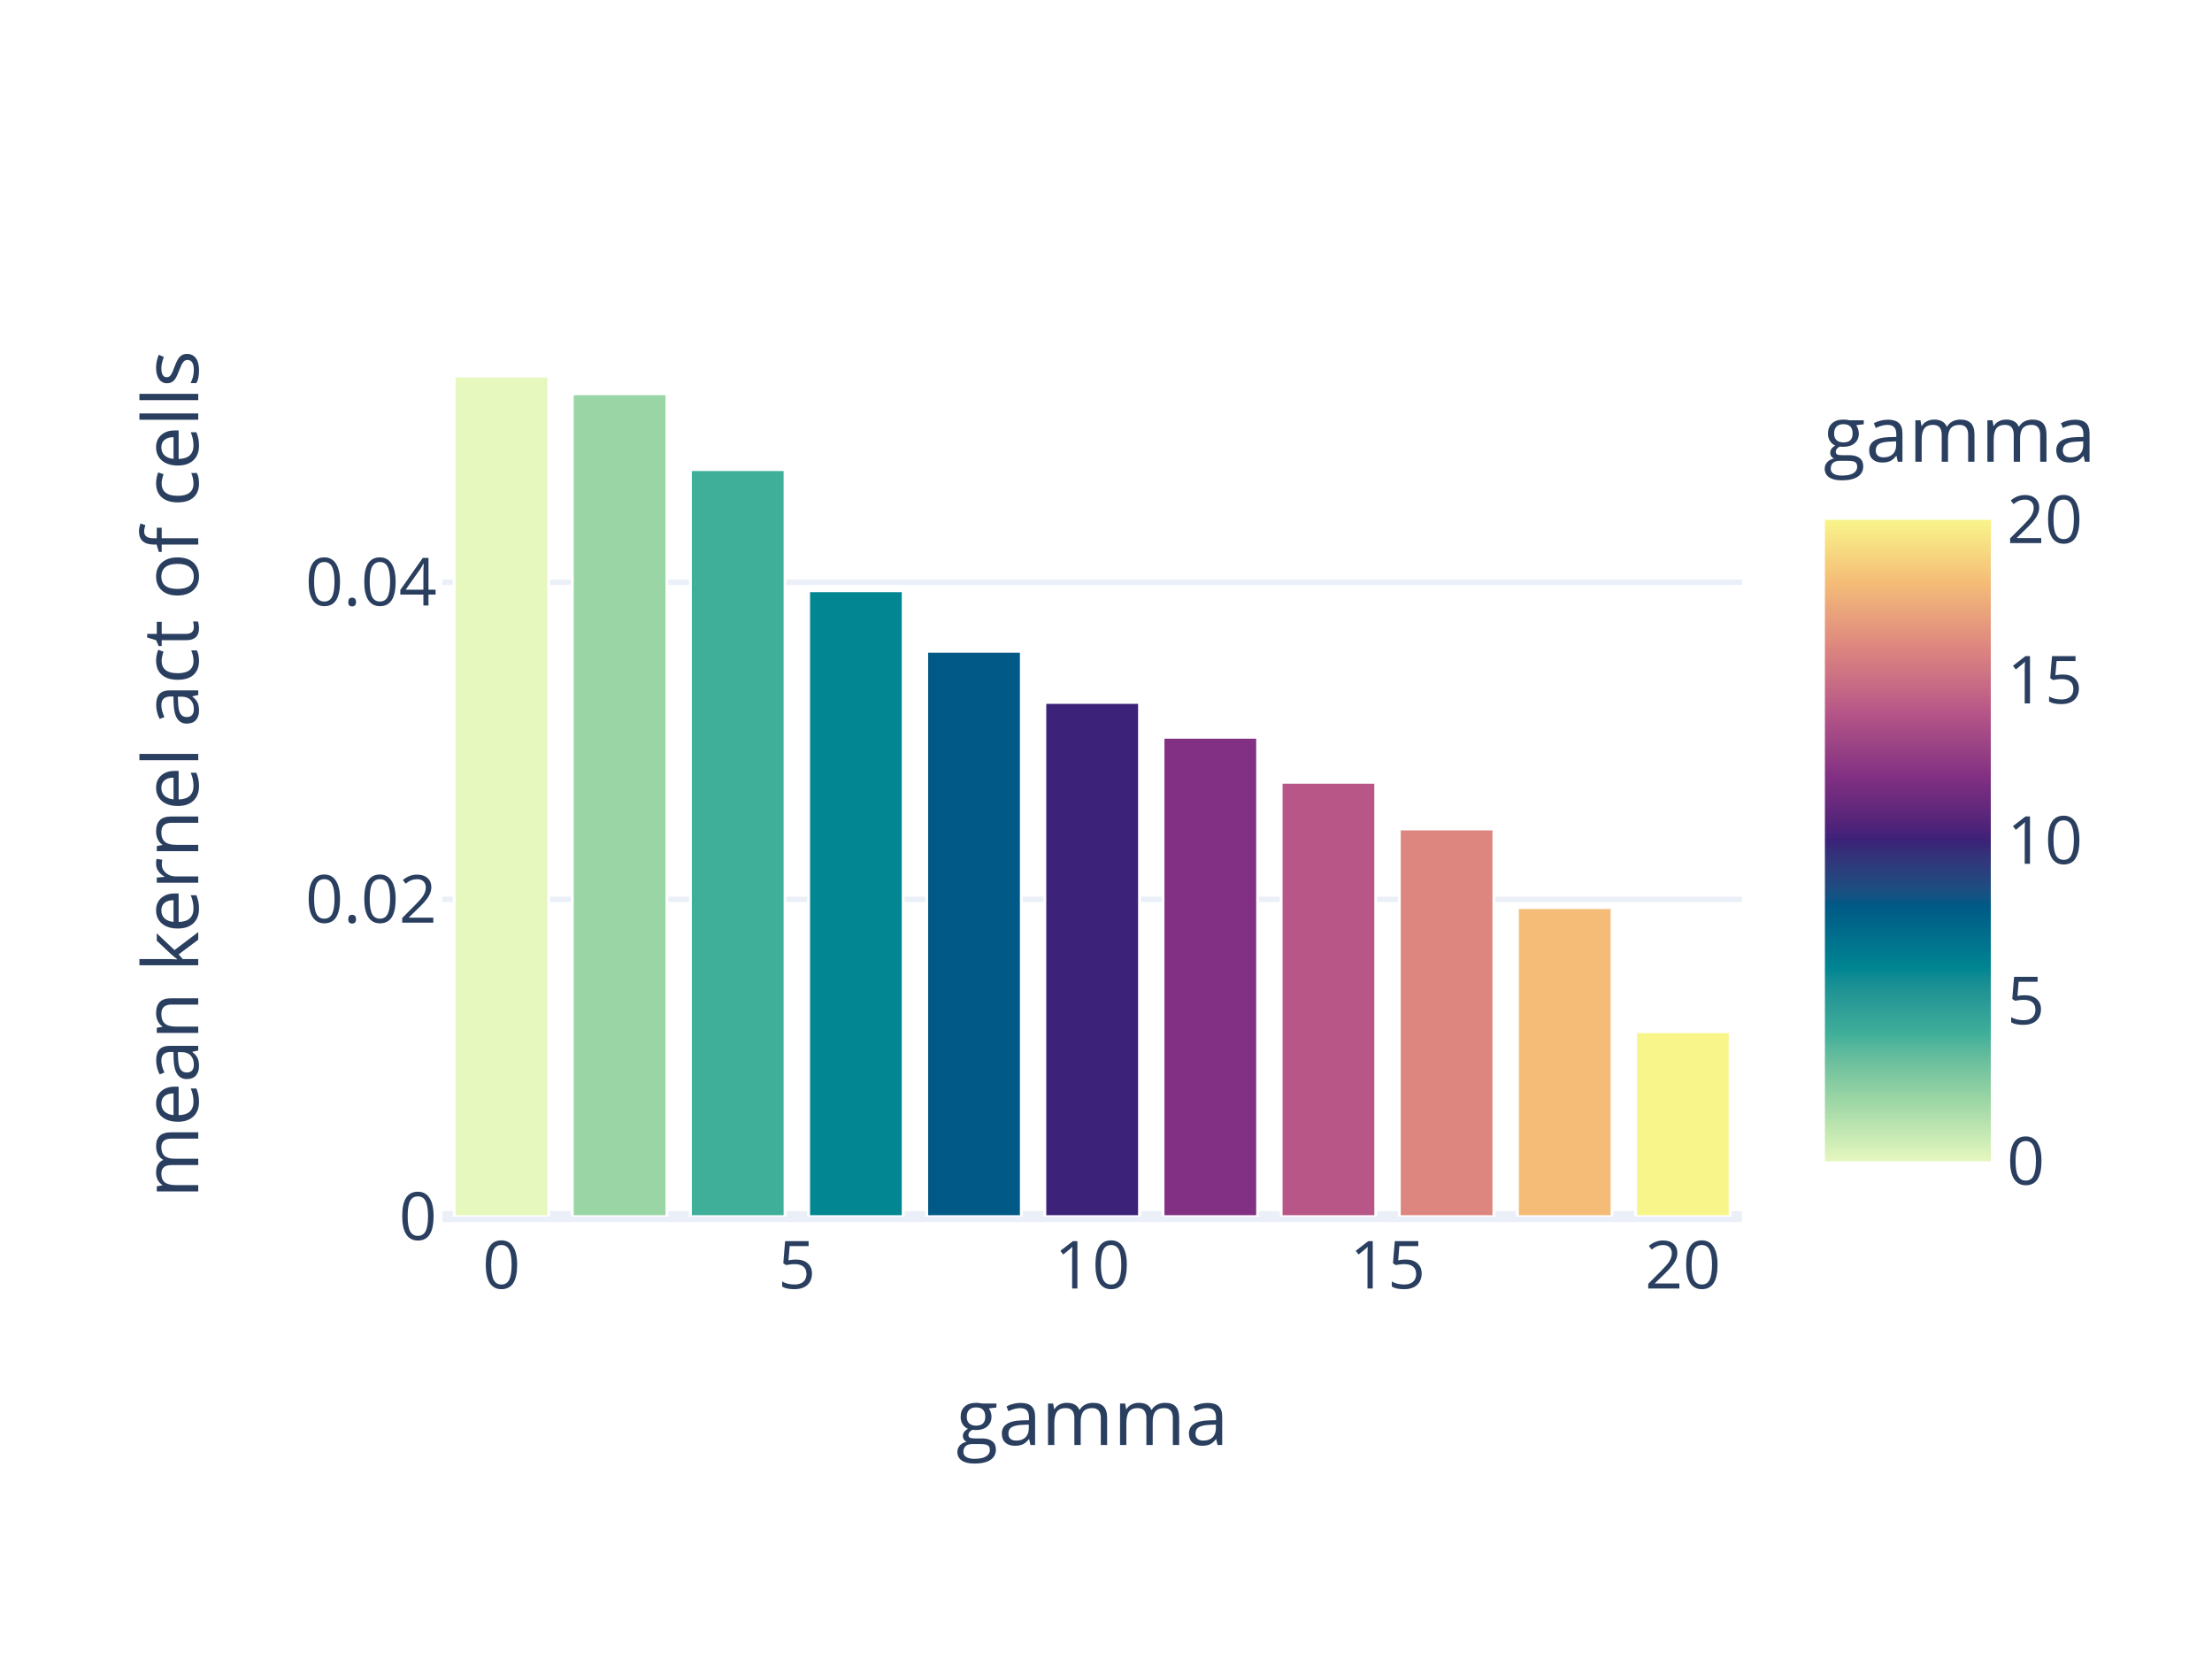
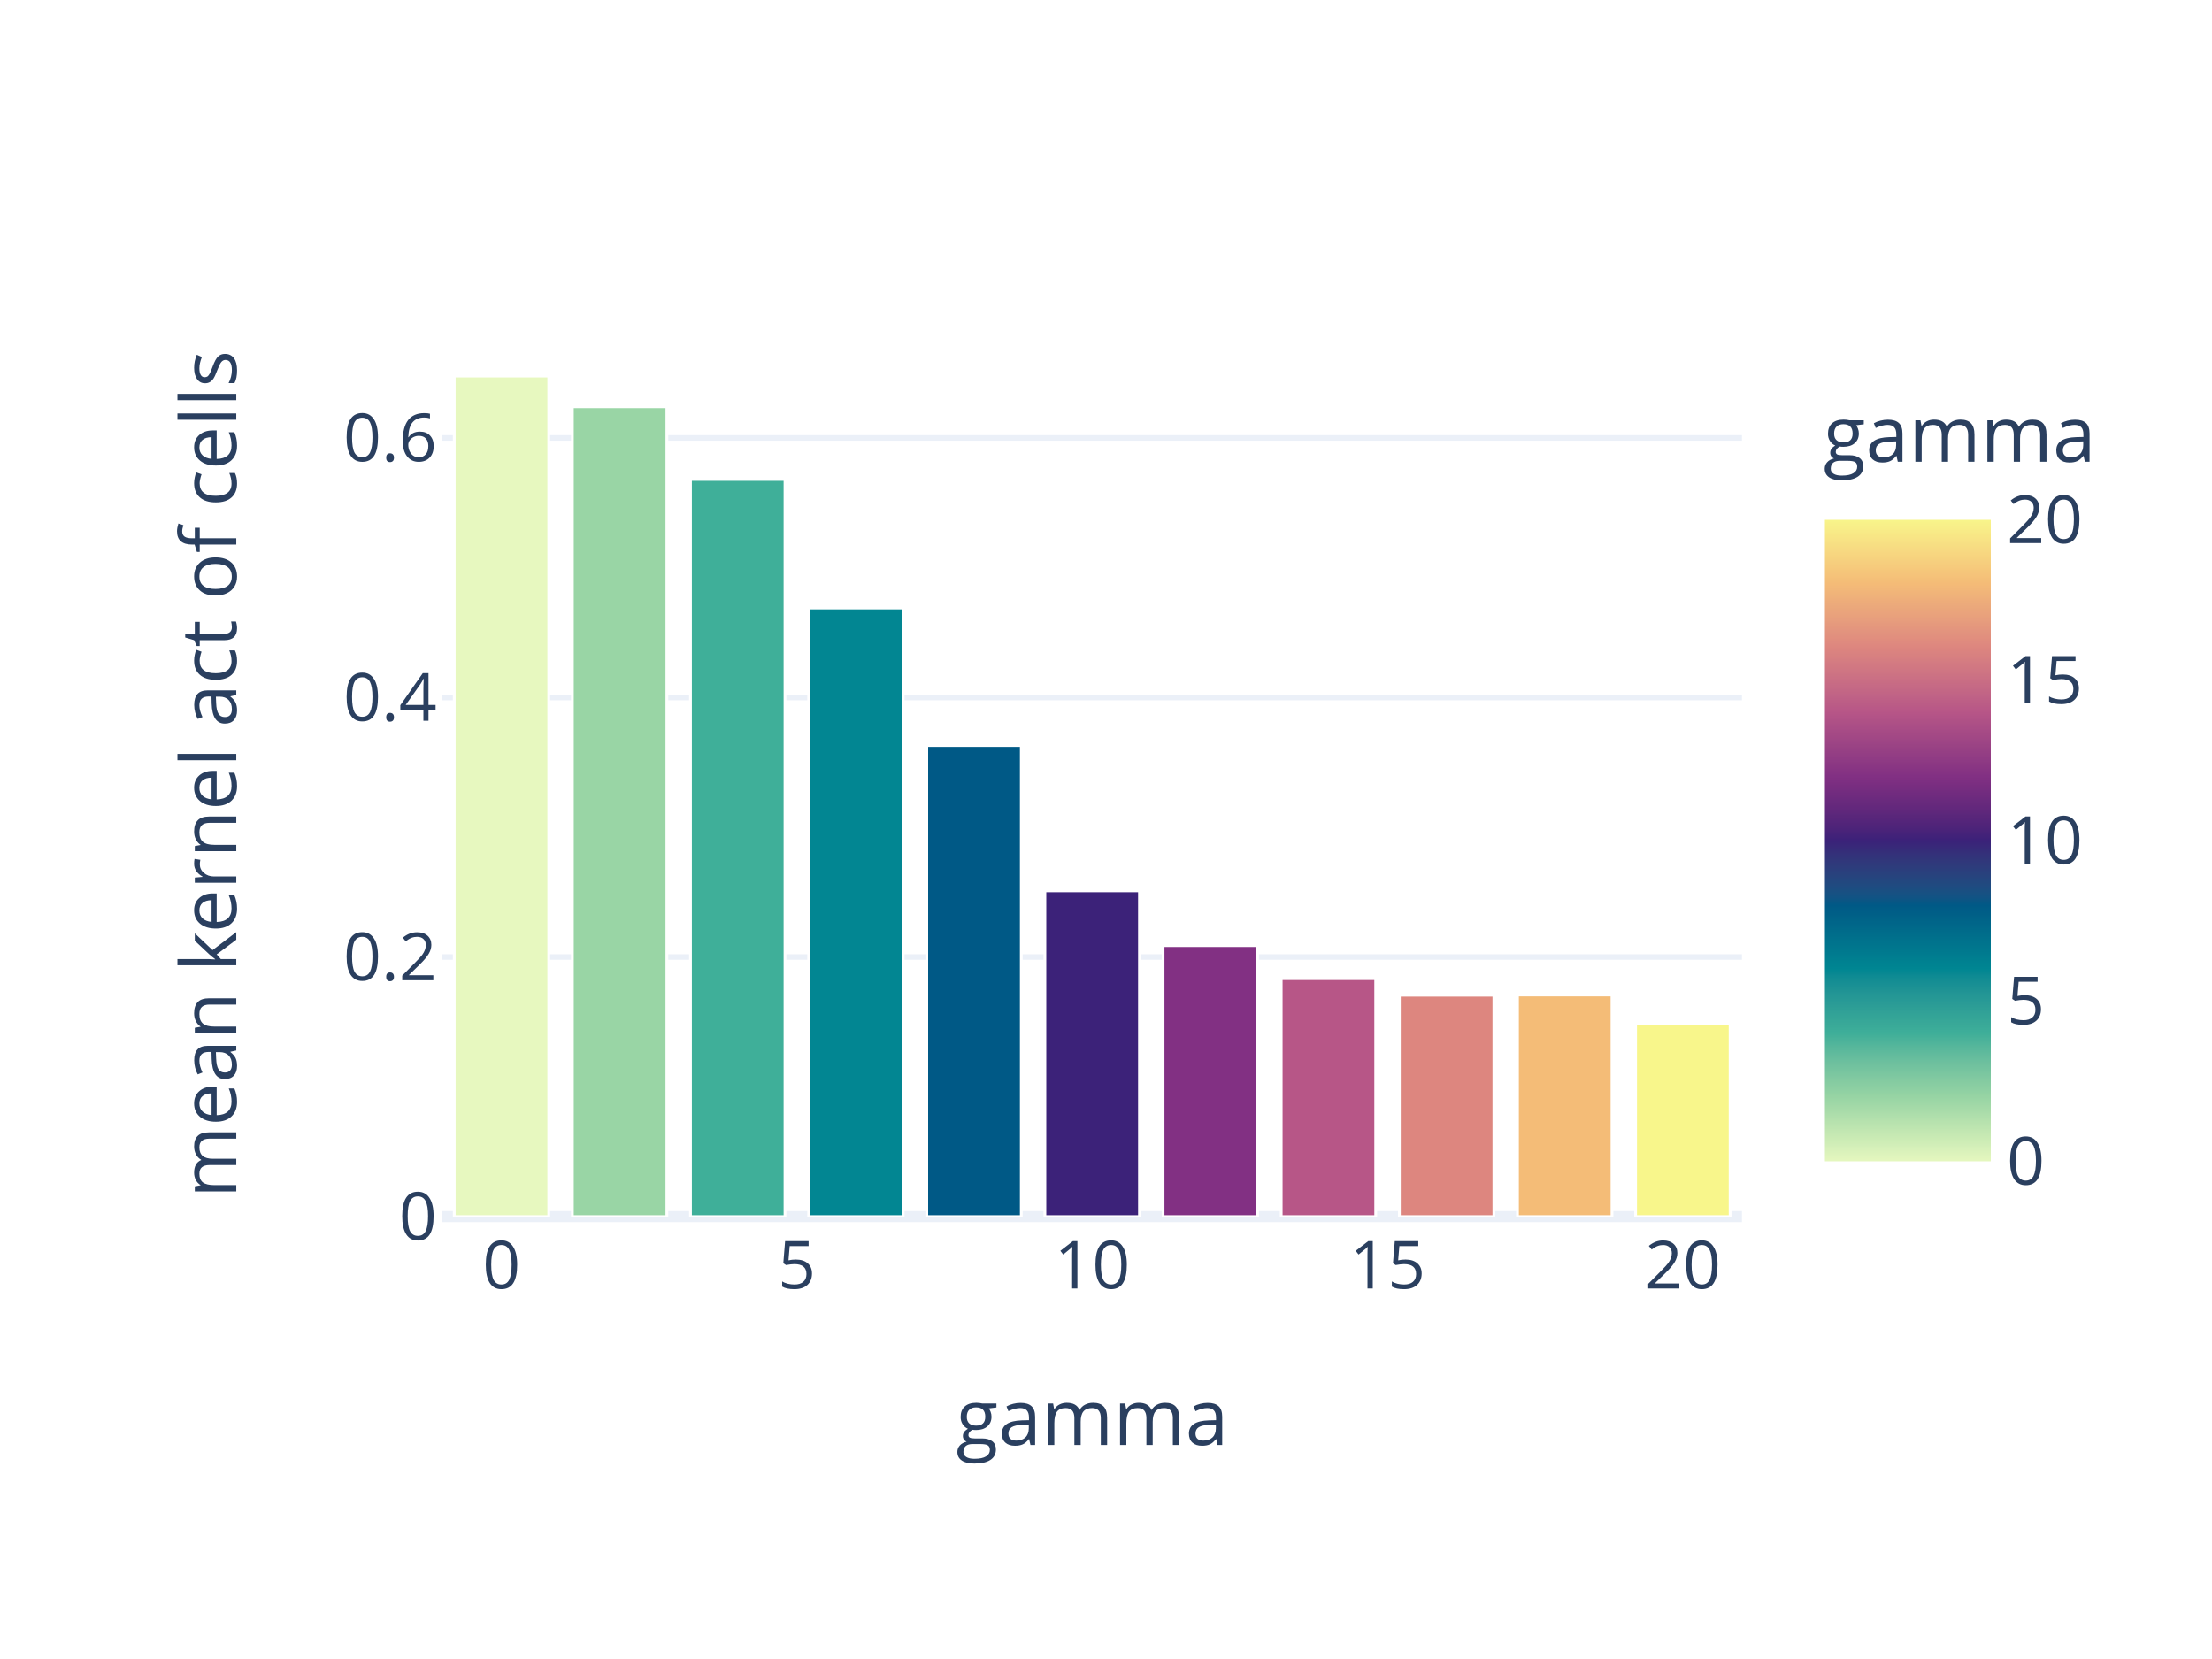
<svg xmlns="http://www.w3.org/2000/svg" class="main-svg" width="400" height="300" style="" viewBox="0 0 400 300">
  <rect x="0" y="0" width="400" height="300" style="fill: rgb(255, 255, 255); fill-opacity: 1;" />
-   <defs id="defs-5359af">
+   <defs id="defs-a7829c">
    <g class="clips">
-       <clipPath id="clip5359afxyplot" class="plotclip">
+       <clipPath id="clipa7829cxyplot" class="plotclip">
        <rect width="235" height="160" />
      </clipPath>
-       <clipPath class="axesclip" id="clip5359afx">
+       <clipPath class="axesclip" id="clipa7829cx">
        <rect x="80" y="0" width="235" height="300" />
      </clipPath>
-       <clipPath class="axesclip" id="clip5359afy">
+       <clipPath class="axesclip" id="clipa7829cy">
        <rect x="0" y="60" width="400" height="160" />
      </clipPath>
-       <clipPath class="axesclip" id="clip5359afxy">
+       <clipPath class="axesclip" id="clipa7829cxy">
        <rect x="80" y="60" width="235" height="160" />
      </clipPath>
    </g>
    <g class="gradients">
-       <linearGradient x1="0" y1="1" x2="0" y2="0" gradientUnits="objectBoundingBox" id="g5359af-cbcoloraxis">
+       <linearGradient x1="0" y1="1" x2="0" y2="0" gradientUnits="objectBoundingBox" id="ga7829c-cbcoloraxis">
        <stop offset="0%" stop-color="rgb(231, 248, 191)" stop-opacity="1" />
        <stop offset="0.392%" stop-color="rgb(228, 247, 190)" stop-opacity="1" />
        <stop offset="0.784%" stop-color="rgb(225, 245, 189)" stop-opacity="1" />
        <stop offset="1.176%" stop-color="rgb(222, 244, 188)" stop-opacity="1" />
        <stop offset="1.569%" stop-color="rgb(219, 242, 187)" stop-opacity="1" />
        <stop offset="1.961%" stop-color="rgb(216, 241, 186)" stop-opacity="1" />
        <stop offset="2.353%" stop-color="rgb(213, 240, 185)" stop-opacity="1" />
        <stop offset="2.745%" stop-color="rgb(210, 238, 184)" stop-opacity="1" />
        <stop offset="3.137%" stop-color="rgb(207, 237, 182)" stop-opacity="1" />
        <stop offset="3.529%" stop-color="rgb(204, 236, 181)" stop-opacity="1" />
        <stop offset="3.922%" stop-color="rgb(201, 234, 180)" stop-opacity="1" />
        <stop offset="4.314%" stop-color="rgb(198, 233, 179)" stop-opacity="1" />
        <stop offset="4.706%" stop-color="rgb(195, 231, 178)" stop-opacity="1" />
        <stop offset="5.098%" stop-color="rgb(192, 230, 177)" stop-opacity="1" />
        <stop offset="5.49%" stop-color="rgb(189, 229, 176)" stop-opacity="1" />
        <stop offset="5.882%" stop-color="rgb(186, 227, 175)" stop-opacity="1" />
        <stop offset="6.275%" stop-color="rgb(183, 226, 174)" stop-opacity="1" />
        <stop offset="6.667%" stop-color="rgb(180, 225, 173)" stop-opacity="1" />
        <stop offset="7.059%" stop-color="rgb(176, 223, 172)" stop-opacity="1" />
        <stop offset="7.451%" stop-color="rgb(173, 222, 171)" stop-opacity="1" />
        <stop offset="7.843%" stop-color="rgb(170, 220, 170)" stop-opacity="1" />
        <stop offset="8.235%" stop-color="rgb(167, 219, 169)" stop-opacity="1" />
        <stop offset="8.627%" stop-color="rgb(164, 218, 168)" stop-opacity="1" />
        <stop offset="9.02%" stop-color="rgb(160, 216, 167)" stop-opacity="1" />
        <stop offset="9.412%" stop-color="rgb(157, 215, 166)" stop-opacity="1" />
        <stop offset="9.804%" stop-color="rgb(154, 214, 165)" stop-opacity="1" />
        <stop offset="10.196%" stop-color="rgb(151, 212, 164)" stop-opacity="1" />
        <stop offset="10.588%" stop-color="rgb(148, 211, 163)" stop-opacity="1" />
        <stop offset="10.98%" stop-color="rgb(145, 209, 163)" stop-opacity="1" />
        <stop offset="11.373%" stop-color="rgb(142, 208, 163)" stop-opacity="1" />
        <stop offset="11.765%" stop-color="rgb(139, 206, 162)" stop-opacity="1" />
        <stop offset="12.157%" stop-color="rgb(136, 205, 162)" stop-opacity="1" />
        <stop offset="12.549%" stop-color="rgb(133, 203, 161)" stop-opacity="1" />
        <stop offset="12.941%" stop-color="rgb(130, 202, 161)" stop-opacity="1" />
        <stop offset="13.333%" stop-color="rgb(127, 200, 161)" stop-opacity="1" />
        <stop offset="13.725%" stop-color="rgb(124, 199, 160)" stop-opacity="1" />
        <stop offset="14.118%" stop-color="rgb(121, 197, 160)" stop-opacity="1" />
        <stop offset="14.51%" stop-color="rgb(117, 196, 159)" stop-opacity="1" />
        <stop offset="14.902%" stop-color="rgb(114, 194, 159)" stop-opacity="1" />
        <stop offset="15.294%" stop-color="rgb(111, 193, 158)" stop-opacity="1" />
        <stop offset="15.686%" stop-color="rgb(108, 191, 158)" stop-opacity="1" />
        <stop offset="16.078%" stop-color="rgb(104, 190, 158)" stop-opacity="1" />
        <stop offset="16.471%" stop-color="rgb(101, 188, 157)" stop-opacity="1" />
        <stop offset="16.863%" stop-color="rgb(97, 187, 157)" stop-opacity="1" />
        <stop offset="17.255%" stop-color="rgb(93, 185, 156)" stop-opacity="1" />
        <stop offset="17.647%" stop-color="rgb(89, 184, 156)" stop-opacity="1" />
        <stop offset="18.039%" stop-color="rgb(86, 182, 155)" stop-opacity="1" />
        <stop offset="18.431%" stop-color="rgb(81, 181, 155)" stop-opacity="1" />
        <stop offset="18.824%" stop-color="rgb(77, 179, 154)" stop-opacity="1" />
        <stop offset="19.216%" stop-color="rgb(73, 178, 154)" stop-opacity="1" />
        <stop offset="19.608%" stop-color="rgb(68, 176, 153)" stop-opacity="1" />
        <stop offset="20%" stop-color="rgb(63, 175, 153)" stop-opacity="1" />
        <stop offset="20.392%" stop-color="rgb(61, 173, 153)" stop-opacity="1" />
        <stop offset="20.784%" stop-color="rgb(60, 172, 153)" stop-opacity="1" />
        <stop offset="21.176%" stop-color="rgb(58, 170, 152)" stop-opacity="1" />
        <stop offset="21.569%" stop-color="rgb(57, 168, 152)" stop-opacity="1" />
        <stop offset="21.961%" stop-color="rgb(55, 167, 152)" stop-opacity="1" />
        <stop offset="22.353%" stop-color="rgb(53, 165, 151)" stop-opacity="1" />
        <stop offset="22.745%" stop-color="rgb(51, 164, 151)" stop-opacity="1" />
        <stop offset="23.137%" stop-color="rgb(50, 162, 151)" stop-opacity="1" />
        <stop offset="23.529%" stop-color="rgb(48, 160, 151)" stop-opacity="1" />
        <stop offset="23.922%" stop-color="rgb(46, 159, 150)" stop-opacity="1" />
        <stop offset="24.314%" stop-color="rgb(44, 157, 150)" stop-opacity="1" />
        <stop offset="24.706%" stop-color="rgb(42, 155, 150)" stop-opacity="1" />
        <stop offset="25.098%" stop-color="rgb(40, 154, 150)" stop-opacity="1" />
        <stop offset="25.49%" stop-color="rgb(38, 152, 149)" stop-opacity="1" />
        <stop offset="25.882%" stop-color="rgb(36, 151, 149)" stop-opacity="1" />
        <stop offset="26.275%" stop-color="rgb(34, 149, 149)" stop-opacity="1" />
        <stop offset="26.667%" stop-color="rgb(31, 147, 148)" stop-opacity="1" />
        <stop offset="27.059%" stop-color="rgb(29, 146, 148)" stop-opacity="1" />
        <stop offset="27.451%" stop-color="rgb(26, 144, 148)" stop-opacity="1" />
        <stop offset="27.843%" stop-color="rgb(23, 143, 148)" stop-opacity="1" />
        <stop offset="28.235%" stop-color="rgb(20, 141, 147)" stop-opacity="1" />
        <stop offset="28.627%" stop-color="rgb(17, 140, 147)" stop-opacity="1" />
        <stop offset="29.02%" stop-color="rgb(13, 138, 147)" stop-opacity="1" />
        <stop offset="29.412%" stop-color="rgb(8, 136, 146)" stop-opacity="1" />
        <stop offset="29.804%" stop-color="rgb(3, 135, 146)" stop-opacity="1" />
        <stop offset="30.196%" stop-color="rgb(0, 133, 146)" stop-opacity="1" />
        <stop offset="30.588%" stop-color="rgb(0, 131, 145)" stop-opacity="1" />
        <stop offset="30.98%" stop-color="rgb(0, 130, 145)" stop-opacity="1" />
        <stop offset="31.373%" stop-color="rgb(0, 128, 144)" stop-opacity="1" />
        <stop offset="31.765%" stop-color="rgb(0, 126, 144)" stop-opacity="1" />
        <stop offset="32.157%" stop-color="rgb(0, 124, 143)" stop-opacity="1" />
        <stop offset="32.549%" stop-color="rgb(0, 122, 143)" stop-opacity="1" />
        <stop offset="32.941%" stop-color="rgb(0, 121, 142)" stop-opacity="1" />
        <stop offset="33.333%" stop-color="rgb(0, 119, 142)" stop-opacity="1" />
        <stop offset="33.725%" stop-color="rgb(0, 117, 141)" stop-opacity="1" />
        <stop offset="34.118%" stop-color="rgb(0, 115, 141)" stop-opacity="1" />
        <stop offset="34.51%" stop-color="rgb(0, 114, 140)" stop-opacity="1" />
        <stop offset="34.902%" stop-color="rgb(0, 112, 140)" stop-opacity="1" />
        <stop offset="35.294%" stop-color="rgb(0, 110, 139)" stop-opacity="1" />
        <stop offset="35.686%" stop-color="rgb(0, 108, 139)" stop-opacity="1" />
        <stop offset="36.078%" stop-color="rgb(0, 107, 138)" stop-opacity="1" />
        <stop offset="36.471%" stop-color="rgb(0, 105, 138)" stop-opacity="1" />
        <stop offset="36.863%" stop-color="rgb(0, 103, 137)" stop-opacity="1" />
        <stop offset="37.255%" stop-color="rgb(0, 101, 137)" stop-opacity="1" />
        <stop offset="37.647%" stop-color="rgb(0, 100, 136)" stop-opacity="1" />
        <stop offset="38.039%" stop-color="rgb(0, 98, 136)" stop-opacity="1" />
        <stop offset="38.431%" stop-color="rgb(0, 96, 135)" stop-opacity="1" />
        <stop offset="38.824%" stop-color="rgb(0, 94, 135)" stop-opacity="1" />
        <stop offset="39.216%" stop-color="rgb(0, 93, 135)" stop-opacity="1" />
        <stop offset="39.608%" stop-color="rgb(0, 91, 134)" stop-opacity="1" />
        <stop offset="40%" stop-color="rgb(0, 89, 134)" stop-opacity="1" />
        <stop offset="40.392%" stop-color="rgb(6, 87, 133)" stop-opacity="1" />
        <stop offset="40.784%" stop-color="rgb(12, 85, 132)" stop-opacity="1" />
        <stop offset="41.176%" stop-color="rgb(17, 83, 132)" stop-opacity="1" />
        <stop offset="41.569%" stop-color="rgb(21, 82, 131)" stop-opacity="1" />
        <stop offset="41.961%" stop-color="rgb(24, 80, 130)" stop-opacity="1" />
        <stop offset="42.353%" stop-color="rgb(27, 78, 129)" stop-opacity="1" />
        <stop offset="42.745%" stop-color="rgb(30, 76, 129)" stop-opacity="1" />
        <stop offset="43.137%" stop-color="rgb(32, 74, 128)" stop-opacity="1" />
        <stop offset="43.529%" stop-color="rgb(34, 72, 127)" stop-opacity="1" />
        <stop offset="43.922%" stop-color="rgb(36, 70, 127)" stop-opacity="1" />
        <stop offset="44.314%" stop-color="rgb(38, 68, 126)" stop-opacity="1" />
        <stop offset="44.706%" stop-color="rgb(40, 66, 125)" stop-opacity="1" />
        <stop offset="45.098%" stop-color="rgb(42, 64, 125)" stop-opacity="1" />
        <stop offset="45.49%" stop-color="rgb(43, 62, 124)" stop-opacity="1" />
        <stop offset="45.882%" stop-color="rgb(45, 60, 124)" stop-opacity="1" />
        <stop offset="46.275%" stop-color="rgb(46, 58, 123)" stop-opacity="1" />
        <stop offset="46.667%" stop-color="rgb(48, 56, 123)" stop-opacity="1" />
        <stop offset="47.059%" stop-color="rgb(49, 54, 122)" stop-opacity="1" />
        <stop offset="47.451%" stop-color="rgb(50, 51, 122)" stop-opacity="1" />
        <stop offset="47.843%" stop-color="rgb(52, 49, 122)" stop-opacity="1" />
        <stop offset="48.235%" stop-color="rgb(53, 46, 121)" stop-opacity="1" />
        <stop offset="48.627%" stop-color="rgb(54, 44, 121)" stop-opacity="1" />
        <stop offset="49.02%" stop-color="rgb(56, 41, 121)" stop-opacity="1" />
        <stop offset="49.412%" stop-color="rgb(57, 38, 121)" stop-opacity="1" />
        <stop offset="49.804%" stop-color="rgb(58, 35, 121)" stop-opacity="1" />
        <stop offset="50.196%" stop-color="rgb(61, 33, 121)" stop-opacity="1" />
        <stop offset="50.588%" stop-color="rgb(65, 34, 121)" stop-opacity="1" />
        <stop offset="50.98%" stop-color="rgb(68, 34, 121)" stop-opacity="1" />
        <stop offset="51.373%" stop-color="rgb(72, 35, 121)" stop-opacity="1" />
        <stop offset="51.765%" stop-color="rgb(75, 35, 121)" stop-opacity="1" />
        <stop offset="52.157%" stop-color="rgb(78, 36, 121)" stop-opacity="1" />
        <stop offset="52.549%" stop-color="rgb(81, 36, 121)" stop-opacity="1" />
        <stop offset="52.941%" stop-color="rgb(84, 37, 122)" stop-opacity="1" />
        <stop offset="53.333%" stop-color="rgb(87, 37, 122)" stop-opacity="1" />
        <stop offset="53.725%" stop-color="rgb(89, 38, 122)" stop-opacity="1" />
        <stop offset="54.118%" stop-color="rgb(92, 39, 123)" stop-opacity="1" />
        <stop offset="54.51%" stop-color="rgb(95, 39, 123)" stop-opacity="1" />
        <stop offset="54.902%" stop-color="rgb(98, 40, 124)" stop-opacity="1" />
        <stop offset="55.294%" stop-color="rgb(100, 40, 124)" stop-opacity="1" />
        <stop offset="55.686%" stop-color="rgb(103, 41, 124)" stop-opacity="1" />
        <stop offset="56.078%" stop-color="rgb(105, 42, 125)" stop-opacity="1" />
        <stop offset="56.471%" stop-color="rgb(108, 42, 126)" stop-opacity="1" />
        <stop offset="56.863%" stop-color="rgb(110, 43, 126)" stop-opacity="1" />
        <stop offset="57.255%" stop-color="rgb(113, 43, 127)" stop-opacity="1" />
        <stop offset="57.647%" stop-color="rgb(115, 44, 127)" stop-opacity="1" />
        <stop offset="58.039%" stop-color="rgb(118, 45, 128)" stop-opacity="1" />
        <stop offset="58.431%" stop-color="rgb(120, 45, 128)" stop-opacity="1" />
        <stop offset="58.824%" stop-color="rgb(123, 46, 129)" stop-opacity="1" />
        <stop offset="59.216%" stop-color="rgb(125, 47, 130)" stop-opacity="1" />
        <stop offset="59.608%" stop-color="rgb(128, 47, 130)" stop-opacity="1" />
        <stop offset="60%" stop-color="rgb(130, 48, 131)" stop-opacity="1" />
        <stop offset="60.392%" stop-color="rgb(132, 50, 131)" stop-opacity="1" />
        <stop offset="60.784%" stop-color="rgb(134, 51, 131)" stop-opacity="1" />
        <stop offset="61.176%" stop-color="rgb(136, 53, 131)" stop-opacity="1" />
        <stop offset="61.569%" stop-color="rgb(138, 54, 131)" stop-opacity="1" />
        <stop offset="61.961%" stop-color="rgb(140, 56, 131)" stop-opacity="1" />
        <stop offset="62.353%" stop-color="rgb(142, 58, 132)" stop-opacity="1" />
        <stop offset="62.745%" stop-color="rgb(144, 59, 132)" stop-opacity="1" />
        <stop offset="63.137%" stop-color="rgb(146, 61, 132)" stop-opacity="1" />
        <stop offset="63.529%" stop-color="rgb(148, 62, 132)" stop-opacity="1" />
        <stop offset="63.922%" stop-color="rgb(150, 64, 132)" stop-opacity="1" />
        <stop offset="64.314%" stop-color="rgb(152, 65, 132)" stop-opacity="1" />
        <stop offset="64.706%" stop-color="rgb(154, 67, 132)" stop-opacity="1" />
        <stop offset="65.098%" stop-color="rgb(156, 68, 133)" stop-opacity="1" />
        <stop offset="65.49%" stop-color="rgb(159, 70, 133)" stop-opacity="1" />
        <stop offset="65.882%" stop-color="rgb(161, 71, 133)" stop-opacity="1" />
        <stop offset="66.275%" stop-color="rgb(163, 72, 133)" stop-opacity="1" />
        <stop offset="66.667%" stop-color="rgb(165, 74, 133)" stop-opacity="1" />
        <stop offset="67.059%" stop-color="rgb(167, 75, 134)" stop-opacity="1" />
        <stop offset="67.451%" stop-color="rgb(169, 77, 134)" stop-opacity="1" />
        <stop offset="67.843%" stop-color="rgb(171, 78, 134)" stop-opacity="1" />
        <stop offset="68.235%" stop-color="rgb(173, 80, 134)" stop-opacity="1" />
        <stop offset="68.627%" stop-color="rgb(175, 81, 134)" stop-opacity="1" />
        <stop offset="69.02%" stop-color="rgb(178, 82, 135)" stop-opacity="1" />
        <stop offset="69.412%" stop-color="rgb(180, 84, 135)" stop-opacity="1" />
        <stop offset="69.804%" stop-color="rgb(182, 85, 135)" stop-opacity="1" />
        <stop offset="70.196%" stop-color="rgb(184, 87, 135)" stop-opacity="1" />
        <stop offset="70.588%" stop-color="rgb(185, 89, 135)" stop-opacity="1" />
        <stop offset="70.98%" stop-color="rgb(186, 91, 134)" stop-opacity="1" />
        <stop offset="71.373%" stop-color="rgb(188, 93, 134)" stop-opacity="1" />
        <stop offset="71.765%" stop-color="rgb(189, 95, 134)" stop-opacity="1" />
        <stop offset="72.157%" stop-color="rgb(191, 97, 134)" stop-opacity="1" />
        <stop offset="72.549%" stop-color="rgb(192, 99, 134)" stop-opacity="1" />
        <stop offset="72.941%" stop-color="rgb(194, 101, 133)" stop-opacity="1" />
        <stop offset="73.333%" stop-color="rgb(195, 103, 133)" stop-opacity="1" />
        <stop offset="73.725%" stop-color="rgb(197, 105, 133)" stop-opacity="1" />
        <stop offset="74.118%" stop-color="rgb(198, 106, 133)" stop-opacity="1" />
        <stop offset="74.51%" stop-color="rgb(200, 108, 132)" stop-opacity="1" />
        <stop offset="74.902%" stop-color="rgb(201, 110, 132)" stop-opacity="1" />
        <stop offset="75.294%" stop-color="rgb(203, 112, 132)" stop-opacity="1" />
        <stop offset="75.686%" stop-color="rgb(204, 114, 131)" stop-opacity="1" />
        <stop offset="76.078%" stop-color="rgb(206, 116, 131)" stop-opacity="1" />
        <stop offset="76.471%" stop-color="rgb(207, 118, 131)" stop-opacity="1" />
        <stop offset="76.863%" stop-color="rgb(209, 119, 130)" stop-opacity="1" />
        <stop offset="77.255%" stop-color="rgb(210, 121, 130)" stop-opacity="1" />
        <stop offset="77.647%" stop-color="rgb(212, 123, 130)" stop-opacity="1" />
        <stop offset="78.039%" stop-color="rgb(213, 125, 129)" stop-opacity="1" />
        <stop offset="78.431%" stop-color="rgb(215, 127, 129)" stop-opacity="1" />
        <stop offset="78.824%" stop-color="rgb(216, 129, 128)" stop-opacity="1" />
        <stop offset="79.216%" stop-color="rgb(218, 130, 128)" stop-opacity="1" />
        <stop offset="79.608%" stop-color="rgb(219, 132, 127)" stop-opacity="1" />
        <stop offset="80%" stop-color="rgb(221, 134, 127)" stop-opacity="1" />
        <stop offset="80.392%" stop-color="rgb(222, 136, 127)" stop-opacity="1" />
        <stop offset="80.784%" stop-color="rgb(223, 138, 127)" stop-opacity="1" />
        <stop offset="81.176%" stop-color="rgb(224, 141, 126)" stop-opacity="1" />
        <stop offset="81.569%" stop-color="rgb(225, 143, 126)" stop-opacity="1" />
        <stop offset="81.961%" stop-color="rgb(225, 145, 126)" stop-opacity="1" />
        <stop offset="82.353%" stop-color="rgb(226, 147, 126)" stop-opacity="1" />
        <stop offset="82.745%" stop-color="rgb(227, 149, 126)" stop-opacity="1" />
        <stop offset="83.137%" stop-color="rgb(228, 151, 125)" stop-opacity="1" />
        <stop offset="83.529%" stop-color="rgb(229, 153, 125)" stop-opacity="1" />
        <stop offset="83.922%" stop-color="rgb(230, 155, 125)" stop-opacity="1" />
        <stop offset="84.314%" stop-color="rgb(231, 158, 125)" stop-opacity="1" />
        <stop offset="84.706%" stop-color="rgb(232, 160, 124)" stop-opacity="1" />
        <stop offset="85.098%" stop-color="rgb(233, 162, 124)" stop-opacity="1" />
        <stop offset="85.49%" stop-color="rgb(234, 164, 124)" stop-opacity="1" />
        <stop offset="85.882%" stop-color="rgb(234, 166, 123)" stop-opacity="1" />
        <stop offset="86.275%" stop-color="rgb(235, 168, 123)" stop-opacity="1" />
        <stop offset="86.667%" stop-color="rgb(236, 170, 123)" stop-opacity="1" />
        <stop offset="87.059%" stop-color="rgb(237, 172, 122)" stop-opacity="1" />
        <stop offset="87.451%" stop-color="rgb(238, 174, 122)" stop-opacity="1" />
        <stop offset="87.843%" stop-color="rgb(239, 177, 122)" stop-opacity="1" />
        <stop offset="88.235%" stop-color="rgb(240, 179, 121)" stop-opacity="1" />
        <stop offset="88.627%" stop-color="rgb(241, 181, 121)" stop-opacity="1" />
        <stop offset="89.02%" stop-color="rgb(242, 183, 120)" stop-opacity="1" />
        <stop offset="89.412%" stop-color="rgb(243, 185, 120)" stop-opacity="1" />
        <stop offset="89.804%" stop-color="rgb(244, 187, 119)" stop-opacity="1" />
        <stop offset="90.196%" stop-color="rgb(244, 189, 119)" stop-opacity="1" />
        <stop offset="90.588%" stop-color="rgb(244, 191, 120)" stop-opacity="1" />
        <stop offset="90.98%" stop-color="rgb(245, 194, 121)" stop-opacity="1" />
        <stop offset="91.373%" stop-color="rgb(245, 196, 122)" stop-opacity="1" />
        <stop offset="91.765%" stop-color="rgb(245, 198, 122)" stop-opacity="1" />
        <stop offset="92.157%" stop-color="rgb(246, 201, 123)" stop-opacity="1" />
        <stop offset="92.549%" stop-color="rgb(246, 203, 124)" stop-opacity="1" />
        <stop offset="92.941%" stop-color="rgb(246, 205, 125)" stop-opacity="1" />
        <stop offset="93.333%" stop-color="rgb(246, 207, 126)" stop-opacity="1" />
        <stop offset="93.725%" stop-color="rgb(246, 210, 126)" stop-opacity="1" />
        <stop offset="94.118%" stop-color="rgb(247, 212, 127)" stop-opacity="1" />
        <stop offset="94.51%" stop-color="rgb(247, 214, 128)" stop-opacity="1" />
        <stop offset="94.902%" stop-color="rgb(247, 216, 129)" stop-opacity="1" />
        <stop offset="95.294%" stop-color="rgb(247, 219, 130)" stop-opacity="1" />
        <stop offset="95.686%" stop-color="rgb(247, 221, 130)" stop-opacity="1" />
        <stop offset="96.078%" stop-color="rgb(247, 223, 131)" stop-opacity="1" />
        <stop offset="96.471%" stop-color="rgb(248, 226, 132)" stop-opacity="1" />
        <stop offset="96.863%" stop-color="rgb(248, 228, 133)" stop-opacity="1" />
        <stop offset="97.255%" stop-color="rgb(248, 230, 133)" stop-opacity="1" />
        <stop offset="97.647%" stop-color="rgb(248, 232, 134)" stop-opacity="1" />
        <stop offset="98.039%" stop-color="rgb(248, 235, 135)" stop-opacity="1" />
        <stop offset="98.431%" stop-color="rgb(248, 237, 136)" stop-opacity="1" />
        <stop offset="98.824%" stop-color="rgb(248, 239, 137)" stop-opacity="1" />
        <stop offset="99.216%" stop-color="rgb(248, 241, 137)" stop-opacity="1" />
        <stop offset="99.608%" stop-color="rgb(248, 244, 138)" stop-opacity="1" />
        <stop offset="100%" stop-color="rgb(248, 246, 139)" stop-opacity="1" />
      </linearGradient>
    </g>
    <g class="patterns" />
  </defs>
  <g class="bglayer" />
  <g class="layer-below">
    <g class="imagelayer" />
    <g class="shapelayer" />
  </g>
  <g class="cartesianlayer">
    <g class="subplot xy">
      <g class="layer-subplot">
        <g class="shapelayer" />
        <g class="imagelayer" />
      </g>
      <g class="minor-gridlayer">
        <g class="x" />
        <g class="y" />
      </g>
      <g class="gridlayer">
        <g class="x" />
        <g class="y">
-           <path class="ygrid crisp" transform="translate(0,162.64)" d="M80,0h235" style="stroke: rgb(235, 240, 248); stroke-opacity: 1; stroke-width: 1px;" />
-           <path class="ygrid crisp" transform="translate(0,105.29)" d="M80,0h235" style="stroke: rgb(235, 240, 248); stroke-opacity: 1; stroke-width: 1px;" />
+           <path class="ygrid crisp" transform="translate(0,173.06)" d="M80,0h235" style="stroke: rgb(235, 240, 248); stroke-opacity: 1; stroke-width: 1px;" />
+           <path class="ygrid crisp" transform="translate(0,126.13)" d="M80,0h235" style="stroke: rgb(235, 240, 248); stroke-opacity: 1; stroke-width: 1px;" />
+           <path class="ygrid crisp" transform="translate(0,79.19)" d="M80,0h235" style="stroke: rgb(235, 240, 248); stroke-opacity: 1; stroke-width: 1px;" />
        </g>
      </g>
      <g class="zerolinelayer">
        <path class="yzl zl crisp" transform="translate(0,220)" d="M80,0h235" style="stroke: rgb(235, 240, 248); stroke-opacity: 1; stroke-width: 2px;" />
      </g>
      <g class="layer-between">
        <g class="shapelayer" />
        <g class="imagelayer" />
      </g>
      <path class="xlines-below" />
      <path class="ylines-below" />
      <g class="overlines-below" />
      <g class="xaxislayer-below" />
      <g class="yaxislayer-below" />
      <g class="overaxes-below" />
      <g class="overplot">
-         <g class="xy" transform="translate(80,60)" clip-path="url(#clip5359afxyplot)">
+         <g class="xy" transform="translate(80,60)" clip-path="url(#clipa7829cxyplot)">
          <g class="barlayer mlayer">
            <g class="trace bars" style="opacity: 1;">
              <g class="points">
                <g class="point">
                  <path d="M2.14,160V8H19.23V160Z" style="vector-effect: none; opacity: 1; stroke-width: 0.5px; fill: rgb(231, 248, 191); fill-opacity: 1; stroke: rgb(255, 255, 255); stroke-opacity: 1;" />
                </g>
                <g class="point">
-                   <path d="M23.5,160V11.22H40.59V160Z" style="vector-effect: none; opacity: 1; stroke-width: 0.5px; fill: rgb(153, 213, 165); fill-opacity: 1; stroke: rgb(255, 255, 255); stroke-opacity: 1;" />
-                 </g>
-                 <g class="point">
-                   <path d="M44.86,160V24.93H61.95V160Z" style="vector-effect: none; opacity: 1; stroke-width: 0.5px; fill: rgb(63, 175, 153); fill-opacity: 1; stroke: rgb(255, 255, 255); stroke-opacity: 1;" />
-                 </g>
-                 <g class="point">
-                   <path d="M66.23,160V46.83H83.32V160Z" style="vector-effect: none; opacity: 1; stroke-width: 0.5px; fill: rgb(2, 134, 146); fill-opacity: 1; stroke: rgb(255, 255, 255); stroke-opacity: 1;" />
-                 </g>
-                 <g class="point">
-                   <path d="M87.59,160V57.78H104.68V160Z" style="vector-effect: none; opacity: 1; stroke-width: 0.5px; fill: rgb(0, 89, 134); fill-opacity: 1; stroke: rgb(255, 255, 255); stroke-opacity: 1;" />
-                 </g>
-                 <g class="point">
-                   <path d="M108.95,160V67.03H126.05V160Z" style="vector-effect: none; opacity: 1; stroke-width: 0.5px; fill: rgb(60, 34, 121); fill-opacity: 1; stroke: rgb(255, 255, 255); stroke-opacity: 1;" />
-                 </g>
-                 <g class="point">
-                   <path d="M130.32,160V73.33H147.41V160Z" style="vector-effect: none; opacity: 1; stroke-width: 0.5px; fill: rgb(130, 48, 131); fill-opacity: 1; stroke: rgb(255, 255, 255); stroke-opacity: 1;" />
-                 </g>
-                 <g class="point">
-                   <path d="M151.68,160V81.47H168.77V160Z" style="vector-effect: none; opacity: 1; stroke-width: 0.5px; fill: rgb(183, 86, 135); fill-opacity: 1; stroke: rgb(255, 255, 255); stroke-opacity: 1;" />
-                 </g>
-                 <g class="point">
-                   <path d="M173.05,160V89.91H190.14V160Z" style="vector-effect: none; opacity: 1; stroke-width: 0.5px; fill: rgb(221, 134, 127); fill-opacity: 1; stroke: rgb(255, 255, 255); stroke-opacity: 1;" />
-                 </g>
-                 <g class="point">
-                   <path d="M194.41,160V104.13H211.5V160Z" style="vector-effect: none; opacity: 1; stroke-width: 0.5px; fill: rgb(244, 188, 119); fill-opacity: 1; stroke: rgb(255, 255, 255); stroke-opacity: 1;" />
-                 </g>
-                 <g class="point">
-                   <path d="M215.77,160V126.57H232.86V160Z" style="vector-effect: none; opacity: 1; stroke-width: 0.5px; fill: rgb(248, 246, 139); fill-opacity: 1; stroke: rgb(255, 255, 255); stroke-opacity: 1;" />
+                   <path d="M23.5,160V13.55H40.59V160Z" style="vector-effect: none; opacity: 1; stroke-width: 0.5px; fill: rgb(153, 213, 165); fill-opacity: 1; stroke: rgb(255, 255, 255); stroke-opacity: 1;" />
+                 </g>
+                 <g class="point">
+                   <path d="M44.86,160V26.7H61.95V160Z" style="vector-effect: none; opacity: 1; stroke-width: 0.5px; fill: rgb(63, 175, 153); fill-opacity: 1; stroke: rgb(255, 255, 255); stroke-opacity: 1;" />
+                 </g>
+                 <g class="point">
+                   <path d="M66.23,160V49.94H83.32V160Z" style="vector-effect: none; opacity: 1; stroke-width: 0.5px; fill: rgb(2, 134, 146); fill-opacity: 1; stroke: rgb(255, 255, 255); stroke-opacity: 1;" />
+                 </g>
+                 <g class="point">
+                   <path d="M87.59,160V74.81H104.68V160Z" style="vector-effect: none; opacity: 1; stroke-width: 0.5px; fill: rgb(0, 89, 134); fill-opacity: 1; stroke: rgb(255, 255, 255); stroke-opacity: 1;" />
+                 </g>
+                 <g class="point">
+                   <path d="M108.95,160V101.09H126.05V160Z" style="vector-effect: none; opacity: 1; stroke-width: 0.5px; fill: rgb(60, 34, 121); fill-opacity: 1; stroke: rgb(255, 255, 255); stroke-opacity: 1;" />
+                 </g>
+                 <g class="point">
+                   <path d="M130.32,160V110.99H147.41V160Z" style="vector-effect: none; opacity: 1; stroke-width: 0.5px; fill: rgb(130, 48, 131); fill-opacity: 1; stroke: rgb(255, 255, 255); stroke-opacity: 1;" />
+                 </g>
+                 <g class="point">
+                   <path d="M151.68,160V116.97H168.77V160Z" style="vector-effect: none; opacity: 1; stroke-width: 0.5px; fill: rgb(183, 86, 135); fill-opacity: 1; stroke: rgb(255, 255, 255); stroke-opacity: 1;" />
+                 </g>
+                 <g class="point">
+                   <path d="M173.05,160V119.97H190.14V160Z" style="vector-effect: none; opacity: 1; stroke-width: 0.5px; fill: rgb(221, 134, 127); fill-opacity: 1; stroke: rgb(255, 255, 255); stroke-opacity: 1;" />
+                 </g>
+                 <g class="point">
+                   <path d="M194.41,160V119.93H211.5V160Z" style="vector-effect: none; opacity: 1; stroke-width: 0.5px; fill: rgb(244, 188, 119); fill-opacity: 1; stroke: rgb(255, 255, 255); stroke-opacity: 1;" />
+                 </g>
+                 <g class="point">
+                   <path d="M215.77,160V125.09H232.86V160Z" style="vector-effect: none; opacity: 1; stroke-width: 0.5px; fill: rgb(248, 246, 139); fill-opacity: 1; stroke: rgb(255, 255, 255); stroke-opacity: 1;" />
                </g>
              </g>
            </g>
          </g>
        </g>
      </g>
      <g class="zerolinelayer-above" />
      <path class="xlines-above crisp" d="M0,0" style="fill: none;" />
      <path class="ylines-above crisp" d="M0,0" style="fill: none;" />
      <g class="overlines-above" />
      <g class="xaxislayer-above">
        <g class="xtick">
          <text text-anchor="middle" x="0" y="233" transform="translate(90.68,0)" style="font-family: 'Open Sans', verdana, arial, sans-serif; font-size: 12px; fill: rgb(42, 63, 95); fill-opacity: 1; white-space: pre;">0</text>
        </g>
        <g class="xtick">
          <text text-anchor="middle" x="0" y="233" style="font-family: 'Open Sans', verdana, arial, sans-serif; font-size: 12px; fill: rgb(42, 63, 95); fill-opacity: 1; white-space: pre;" transform="translate(144.09,0)">5</text>
        </g>
        <g class="xtick">
          <text text-anchor="middle" x="0" y="233" style="font-family: 'Open Sans', verdana, arial, sans-serif; font-size: 12px; fill: rgb(42, 63, 95); fill-opacity: 1; white-space: pre;" transform="translate(197.5,0)">10</text>
        </g>
        <g class="xtick">
          <text text-anchor="middle" x="0" y="233" style="font-family: 'Open Sans', verdana, arial, sans-serif; font-size: 12px; fill: rgb(42, 63, 95); fill-opacity: 1; white-space: pre;" transform="translate(250.91,0)">15</text>
        </g>
        <g class="xtick">
          <text text-anchor="middle" x="0" y="233" style="font-family: 'Open Sans', verdana, arial, sans-serif; font-size: 12px; fill: rgb(42, 63, 95); fill-opacity: 1; white-space: pre;" transform="translate(304.32,0)">20</text>
        </g>
      </g>
      <g class="yaxislayer-above">
        <g class="ytick">
          <text text-anchor="end" x="79" y="4.2" transform="translate(0,220)" style="font-family: 'Open Sans', verdana, arial, sans-serif; font-size: 12px; fill: rgb(42, 63, 95); fill-opacity: 1; white-space: pre;">0</text>
        </g>
        <g class="ytick">
-           <text text-anchor="end" x="79" y="4.2" style="font-family: 'Open Sans', verdana, arial, sans-serif; font-size: 12px; fill: rgb(42, 63, 95); fill-opacity: 1; white-space: pre;" transform="translate(0,162.64)">0.02</text>
+           <text text-anchor="end" x="79" y="4.2" style="font-family: 'Open Sans', verdana, arial, sans-serif; font-size: 12px; fill: rgb(42, 63, 95); fill-opacity: 1; white-space: pre;" transform="translate(0,173.06)">0.2</text>
        </g>
        <g class="ytick">
-           <text text-anchor="end" x="79" y="4.2" style="font-family: 'Open Sans', verdana, arial, sans-serif; font-size: 12px; fill: rgb(42, 63, 95); fill-opacity: 1; white-space: pre;" transform="translate(0,105.29)">0.04</text>
+           <text text-anchor="end" x="79" y="4.2" style="font-family: 'Open Sans', verdana, arial, sans-serif; font-size: 12px; fill: rgb(42, 63, 95); fill-opacity: 1; white-space: pre;" transform="translate(0,126.13)">0.4</text>
+         </g>
+         <g class="ytick">
+           <text text-anchor="end" x="79" y="4.2" style="font-family: 'Open Sans', verdana, arial, sans-serif; font-size: 12px; fill: rgb(42, 63, 95); fill-opacity: 1; white-space: pre;" transform="translate(0,79.19)">0.6</text>
        </g>
      </g>
      <g class="overaxes-above" />
    </g>
  </g>
  <g class="polarlayer" />
  <g class="smithlayer" />
  <g class="ternarylayer" />
  <g class="geolayer" />
  <g class="funnelarealayer" />
  <g class="pielayer" />
  <g class="iciclelayer" />
  <g class="treemaplayer" />
  <g class="sunburstlayer" />
  <g class="glimages" />
-   <defs id="topdefs-5359af">
+   <defs id="topdefs-a7829c">
    <g class="clips" />
  </defs>
  <g class="layer-above">
    <g class="imagelayer" />
    <g class="shapelayer" />
  </g>
  <g class="infolayer">
    <g class="cbcoloraxis colorbar" transform="translate(80,60)">
      <rect class="cbbg" x="240" y="0" width="68.794" height="160" style="fill: rgb(0, 0, 0); fill-opacity: 0; stroke: rgb(68, 68, 68); stroke-opacity: 1; stroke-width: 0;" />
      <g class="cbfills" transform="translate(0,34)">
-         <rect class="cbfill gradient_filled" style="fill: url('#g5359af-cbcoloraxis');" x="250" y="0" width="30" height="116" />
+         <rect class="cbfill gradient_filled" style="fill: url('#ga7829c-cbcoloraxis');" x="250" y="0" width="30" height="116" />
      </g>
      <g class="cblines" transform="translate(0,34)" />
      <g class="cbaxis crisp" transform="translate(0,-60)">
        <g class="ycbcoloraxistick">
          <text text-anchor="start" x="282.9" y="4.2" transform="translate(0,210)" style="font-family: 'Open Sans', verdana, arial, sans-serif; font-size: 12px; fill: rgb(42, 63, 95); fill-opacity: 1; white-space: pre;">0</text>
        </g>
        <g class="ycbcoloraxistick">
          <text text-anchor="start" x="282.9" y="4.2" style="font-family: 'Open Sans', verdana, arial, sans-serif; font-size: 12px; fill: rgb(42, 63, 95); fill-opacity: 1; white-space: pre;" transform="translate(0,181)">5</text>
        </g>
        <g class="ycbcoloraxistick">
          <text text-anchor="start" x="282.9" y="4.2" style="font-family: 'Open Sans', verdana, arial, sans-serif; font-size: 12px; fill: rgb(42, 63, 95); fill-opacity: 1; white-space: pre;" transform="translate(0,152)">10</text>
        </g>
        <g class="ycbcoloraxistick">
          <text text-anchor="start" x="282.9" y="4.2" style="font-family: 'Open Sans', verdana, arial, sans-serif; font-size: 12px; fill: rgb(42, 63, 95); fill-opacity: 1; white-space: pre;" transform="translate(0,123)">15</text>
        </g>
        <g class="ycbcoloraxistick">
          <text text-anchor="start" x="282.9" y="4.2" style="font-family: 'Open Sans', verdana, arial, sans-serif; font-size: 12px; fill: rgb(42, 63, 95); fill-opacity: 1; white-space: pre;" transform="translate(0,94)">20</text>
        </g>
      </g>
      <g class="cbtitleunshift" transform="translate(-80,-60)">
        <g class="cbtitle" transform="">
          <text class="ycbcoloraxistitle" x="329.7" y="83.5" text-anchor="start" style="opacity: 1; font-family: 'Open Sans', verdana, arial, sans-serif; font-size: 14px; fill: rgb(42, 63, 95); fill-opacity: 1; white-space: pre;">gamma</text>
        </g>
      </g>
      <rect class="cboutline" x="250" y="34" width="30" height="116" style="stroke: rgb(68, 68, 68); stroke-opacity: 1; fill: none; stroke-width: 0;" />
    </g>
    <g class="g-gtitle" />
    <g class="g-xtitle">
      <text class="xtitle" x="197.5" y="261.3" text-anchor="middle" style="opacity: 1; font-family: 'Open Sans', verdana, arial, sans-serif; font-size: 14px; fill: rgb(42, 63, 95); fill-opacity: 1; white-space: pre;">gamma</text>
    </g>
    <g class="g-ytitle">
-       <text class="ytitle" transform="rotate(-90,35.85,140)" x="35.85" y="140" text-anchor="middle" style="opacity: 1; font-family: 'Open Sans', verdana, arial, sans-serif; font-size: 14px; fill: rgb(42, 63, 95); fill-opacity: 1; white-space: pre;">mean kernel act of cells</text>
+       <text class="ytitle" transform="rotate(-90,42.725,140)" x="42.725" y="140" text-anchor="middle" style="opacity: 1; font-family: 'Open Sans', verdana, arial, sans-serif; font-size: 14px; fill: rgb(42, 63, 95); fill-opacity: 1; white-space: pre;">mean kernel act of cells</text>
    </g>
  </g>
</svg>
